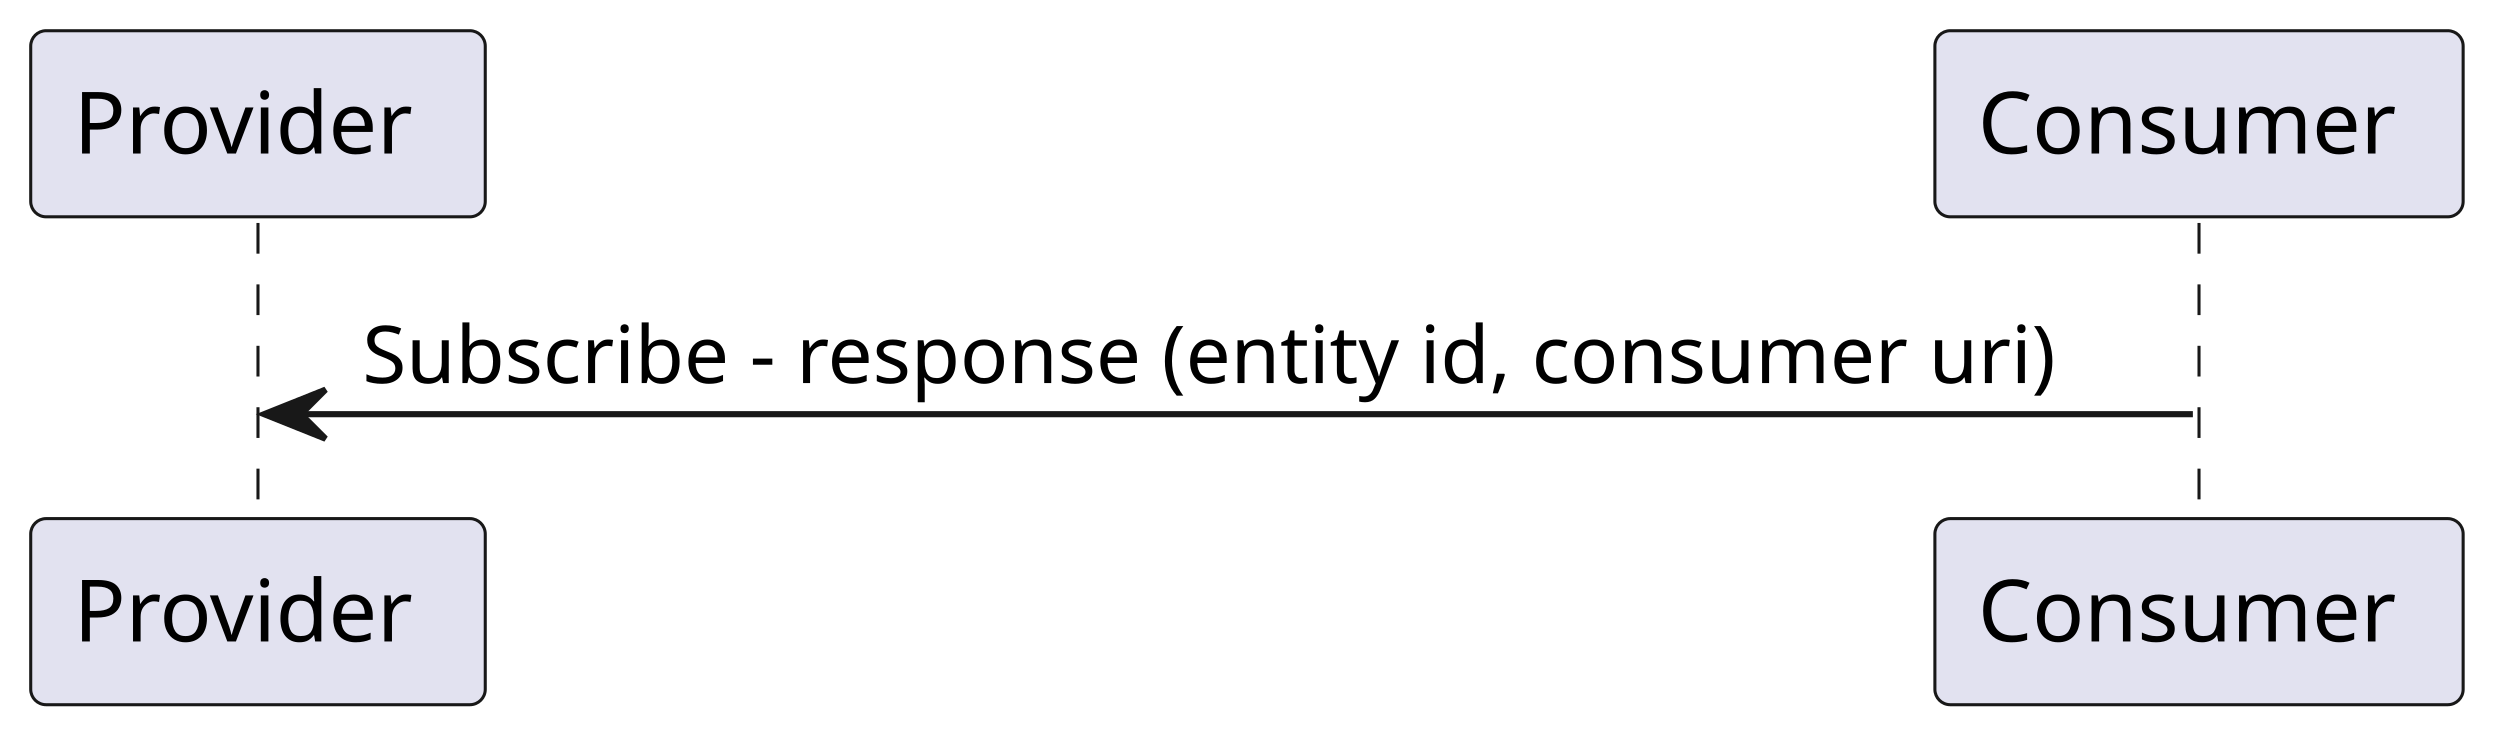
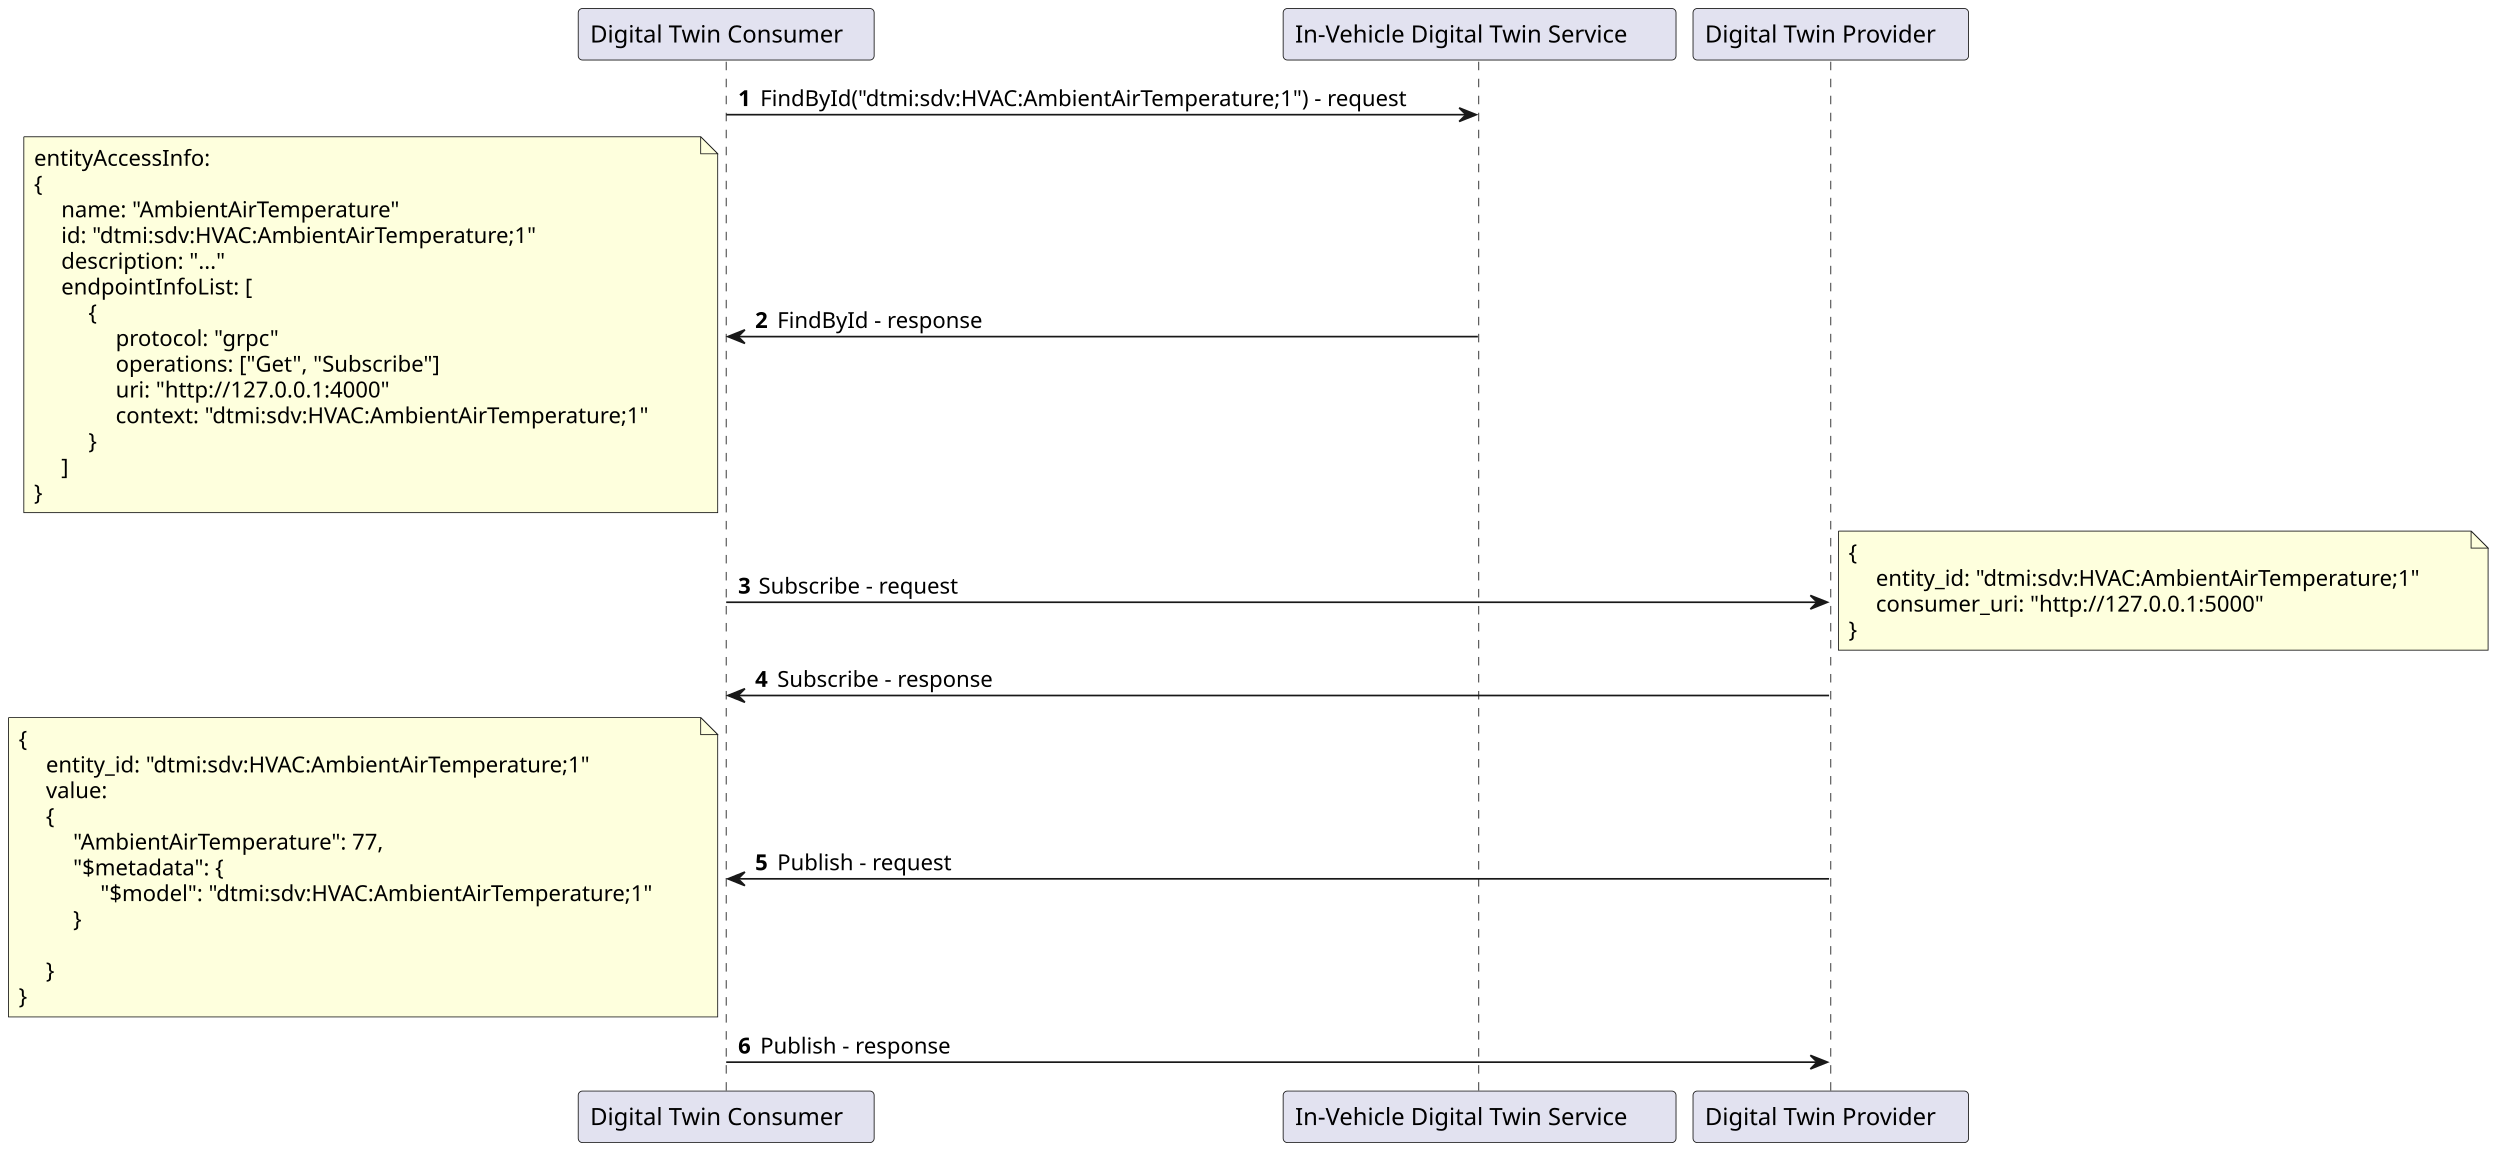
- <svg xmlns="http://www.w3.org/2000/svg" contentStyleType="text/css" height="120px" preserveAspectRatio="none" style="width:407px;height:120px;background:#FFFFFF;" version="1.1" viewBox="0 0 407 120" width="407px" zoomAndPan="magnify">
+ <svg xmlns="http://www.w3.org/2000/svg" contentStyleType="text/css" height="677px" preserveAspectRatio="none" style="width:1470px;height:677px;background:#FFFFFF;" version="1.1" viewBox="0 0 1470 677" width="1470px" zoomAndPan="magnify">
  <defs />
  <g>
-     <line style="stroke:#181818;stroke-width:0.5;stroke-dasharray:5.0,5.0;" x1="42" x2="42" y1="36.297" y2="85.43" />
-     <line style="stroke:#181818;stroke-width:0.5;stroke-dasharray:5.0,5.0;" x1="358" x2="358" y1="36.297" y2="85.43" />
-     <rect fill="#E2E2F0" height="30.297" rx="2.5" ry="2.5" style="stroke:#181818;stroke-width:0.5;" width="74" x="5" y="5" />
-     <text fill="#000000" font-family="sans-serif" font-size="14" lengthAdjust="spacing" textLength="60" x="12" y="24.995">Provider</text>
-     <rect fill="#E2E2F0" height="30.297" rx="2.5" ry="2.5" style="stroke:#181818;stroke-width:0.5;" width="74" x="5" y="84.43" />
-     <text fill="#000000" font-family="sans-serif" font-size="14" lengthAdjust="spacing" textLength="60" x="12" y="104.425">Provider</text>
-     <rect fill="#E2E2F0" height="30.297" rx="2.5" ry="2.5" style="stroke:#181818;stroke-width:0.5;" width="86" x="315" y="5" />
-     <text fill="#000000" font-family="sans-serif" font-size="14" lengthAdjust="spacing" textLength="72" x="322" y="24.995">Consumer</text>
-     <rect fill="#E2E2F0" height="30.297" rx="2.5" ry="2.5" style="stroke:#181818;stroke-width:0.5;" width="86" x="315" y="84.43" />
-     <text fill="#000000" font-family="sans-serif" font-size="14" lengthAdjust="spacing" textLength="72" x="322" y="104.425">Consumer</text>
-     <polygon fill="#181818" points="53,63.43,43,67.43,53,71.43,49,67.43" style="stroke:#181818;stroke-width:1.0;" />
-     <line style="stroke:#181818;stroke-width:1.0;" x1="47" x2="357" y1="67.43" y2="67.43" />
-     <text fill="#000000" font-family="sans-serif" font-size="13" lengthAdjust="spacing" textLength="292" x="59" y="62.364">Subscribe - response (entity id, consumer uri)</text>
+     <line style="stroke:#181818;stroke-width:0.5;stroke-dasharray:5.0,5.0;" x1="427" x2="427" y1="36.297" y2="642.547" />
+     <line style="stroke:#181818;stroke-width:0.5;stroke-dasharray:5.0,5.0;" x1="869.5" x2="869.5" y1="36.297" y2="642.547" />
+     <line style="stroke:#181818;stroke-width:0.5;stroke-dasharray:5.0,5.0;" x1="1076.5" x2="1076.5" y1="36.297" y2="642.547" />
+     <rect fill="#E2E2F0" height="30.297" rx="2.5" ry="2.5" style="stroke:#181818;stroke-width:0.5;" width="174" x="340" y="5" />
+     <text fill="#000000" font-family="sans-serif" font-size="14" lengthAdjust="spacing" textLength="160" x="347" y="24.995">Digital Twin Consumer</text>
+     <rect fill="#E2E2F0" height="30.297" rx="2.5" ry="2.5" style="stroke:#181818;stroke-width:0.5;" width="174" x="340" y="641.547" />
+     <text fill="#000000" font-family="sans-serif" font-size="14" lengthAdjust="spacing" textLength="160" x="347" y="661.542">Digital Twin Consumer</text>
+     <rect fill="#E2E2F0" height="30.297" rx="2.5" ry="2.5" style="stroke:#181818;stroke-width:0.5;" width="231" x="754.5" y="5" />
+     <text fill="#000000" font-family="sans-serif" font-size="14" lengthAdjust="spacing" textLength="217" x="761.5" y="24.995">In-Vehicle Digital Twin Service</text>
+     <rect fill="#E2E2F0" height="30.297" rx="2.5" ry="2.5" style="stroke:#181818;stroke-width:0.5;" width="231" x="754.5" y="641.547" />
+     <text fill="#000000" font-family="sans-serif" font-size="14" lengthAdjust="spacing" textLength="217" x="761.5" y="661.542">In-Vehicle Digital Twin Service</text>
+     <rect fill="#E2E2F0" height="30.297" rx="2.5" ry="2.5" style="stroke:#181818;stroke-width:0.5;" width="162" x="995.5" y="5" />
+     <text fill="#000000" font-family="sans-serif" font-size="14" lengthAdjust="spacing" textLength="148" x="1002.5" y="24.995">Digital Twin Provider</text>
+     <rect fill="#E2E2F0" height="30.297" rx="2.5" ry="2.5" style="stroke:#181818;stroke-width:0.5;" width="162" x="995.5" y="641.547" />
+     <text fill="#000000" font-family="sans-serif" font-size="14" lengthAdjust="spacing" textLength="148" x="1002.5" y="661.542">Digital Twin Provider</text>
+     <polygon fill="#181818" points="858,63.43,868,67.43,858,71.43,862,67.43" style="stroke:#181818;stroke-width:1.0;" />
+     <line style="stroke:#181818;stroke-width:1.0;" x1="427" x2="864" y1="67.43" y2="67.43" />
+     <text fill="#000000" font-family="sans-serif" font-size="13" font-weight="bold" lengthAdjust="spacing" textLength="9" x="434" y="62.364">1</text>
+     <text fill="#000000" font-family="sans-serif" font-size="13" lengthAdjust="spacing" textLength="406" x="447" y="62.364">FindById("dtmi:sdv:HVAC:AmbientAirTemperature;1") - request</text>
+     <polygon fill="#181818" points="438,193.926,428,197.926,438,201.926,434,197.926" style="stroke:#181818;stroke-width:1.0;" />
+     <line style="stroke:#181818;stroke-width:1.0;" x1="432" x2="869" y1="197.926" y2="197.926" />
+     <text fill="#000000" font-family="sans-serif" font-size="13" font-weight="bold" lengthAdjust="spacing" textLength="9" x="444" y="192.86">2</text>
+     <text fill="#000000" font-family="sans-serif" font-size="13" lengthAdjust="spacing" textLength="125" x="457" y="192.86">FindById - response</text>
+     <path d="M14,80.43 L14,301.43 L422,301.43 L422,90.43 L412,80.43 L14,80.43 " fill="#FEFFDD" style="stroke:#181818;stroke-width:0.5;" />
+     <path d="M412,80.43 L412,90.43 L422,90.43 L412,80.43 " fill="#FEFFDD" style="stroke:#181818;stroke-width:0.5;" />
+     <text fill="#000000" font-family="sans-serif" font-size="13" lengthAdjust="spacing" textLength="111" x="20" y="97.497">entityAccessInfo:</text>
+     <text fill="#000000" font-family="sans-serif" font-size="13" lengthAdjust="spacing" textLength="9" x="20" y="112.629">{</text>
+     <text fill="#000000" font-family="sans-serif" font-size="13" lengthAdjust="spacing" textLength="211" x="36" y="127.762">name: "AmbientAirTemperature"</text>
+     <text fill="#000000" font-family="sans-serif" font-size="13" lengthAdjust="spacing" textLength="301" x="36" y="142.895">id: "dtmi:sdv:HVAC:AmbientAirTemperature;1"</text>
+     <text fill="#000000" font-family="sans-serif" font-size="13" lengthAdjust="spacing" textLength="101" x="36" y="158.028">description: "..."</text>
+     <text fill="#000000" font-family="sans-serif" font-size="13" lengthAdjust="spacing" textLength="116" x="36" y="173.161">endpointInfoList: [</text>
+     <text fill="#000000" font-family="sans-serif" font-size="13" lengthAdjust="spacing" textLength="9" x="52" y="188.293">{</text>
+     <text fill="#000000" font-family="sans-serif" font-size="13" lengthAdjust="spacing" textLength="99" x="68" y="203.426">protocol: "grpc"</text>
+     <text fill="#000000" font-family="sans-serif" font-size="13" lengthAdjust="spacing" textLength="200" x="68" y="218.559">operations: ["Get", "Subscribe"]</text>
+     <text fill="#000000" font-family="sans-serif" font-size="13" lengthAdjust="spacing" textLength="171" x="68" y="233.692">uri: "http://127.0.0.1:4000"</text>
+     <text fill="#000000" font-family="sans-serif" font-size="13" lengthAdjust="spacing" textLength="339" x="68" y="248.825">context: "dtmi:sdv:HVAC:AmbientAirTemperature;1"</text>
+     <text fill="#000000" font-family="sans-serif" font-size="13" lengthAdjust="spacing" textLength="9" x="52" y="263.957">}</text>
+     <text fill="#000000" font-family="sans-serif" font-size="13" lengthAdjust="spacing" textLength="5" x="36" y="279.09">]</text>
+     <text fill="#000000" font-family="sans-serif" font-size="13" lengthAdjust="spacing" textLength="9" x="20" y="294.223">}</text>
+     <polygon fill="#181818" points="1064.5,350.121,1074.5,354.121,1064.5,358.121,1068.5,354.121" style="stroke:#181818;stroke-width:1.0;" />
+     <line style="stroke:#181818;stroke-width:1.0;" x1="427" x2="1070.5" y1="354.121" y2="354.121" />
+     <text fill="#000000" font-family="sans-serif" font-size="13" font-weight="bold" lengthAdjust="spacing" textLength="8" x="434" y="349.055">3</text>
+     <text fill="#000000" font-family="sans-serif" font-size="13" lengthAdjust="spacing" textLength="124" x="446" y="349.055">Subscribe - request</text>
+     <path d="M1081,312.289 L1081,382.289 L1463,382.289 L1463,322.289 L1453,312.289 L1081,312.289 " fill="#FEFFDD" style="stroke:#181818;stroke-width:0.5;" />
+     <path d="M1453,312.289 L1453,322.289 L1463,322.289 L1453,312.289 " fill="#FEFFDD" style="stroke:#181818;stroke-width:0.5;" />
+     <text fill="#000000" font-family="sans-serif" font-size="13" lengthAdjust="spacing" textLength="9" x="1087" y="329.356">{</text>
+     <text fill="#000000" font-family="sans-serif" font-size="13" lengthAdjust="spacing" textLength="345" x="1103" y="344.489">entity_id: "dtmi:sdv:HVAC:AmbientAirTemperature;1"</text>
+     <text fill="#000000" font-family="sans-serif" font-size="13" lengthAdjust="spacing" textLength="242" x="1103" y="359.622">consumer_uri: "http://127.0.0.1:5000"</text>
+     <text fill="#000000" font-family="sans-serif" font-size="13" lengthAdjust="spacing" textLength="9" x="1087" y="374.754">}</text>
+     <polygon fill="#181818" points="438,404.953,428,408.953,438,412.953,434,408.953" style="stroke:#181818;stroke-width:1.0;" />
+     <line style="stroke:#181818;stroke-width:1.0;" x1="432" x2="1075.5" y1="408.953" y2="408.953" />
+     <text fill="#000000" font-family="sans-serif" font-size="13" font-weight="bold" lengthAdjust="spacing" textLength="9" x="444" y="403.887">4</text>
+     <text fill="#000000" font-family="sans-serif" font-size="13" lengthAdjust="spacing" textLength="134" x="457" y="403.887">Subscribe - response</text>
+     <polygon fill="#181818" points="438,512.75,428,516.75,438,520.75,434,516.75" style="stroke:#181818;stroke-width:1.0;" />
+     <line style="stroke:#181818;stroke-width:1.0;" x1="432" x2="1075.5" y1="516.75" y2="516.75" />
+     <text fill="#000000" font-family="sans-serif" font-size="13" font-weight="bold" lengthAdjust="spacing" textLength="9" x="444" y="511.684">5</text>
+     <text fill="#000000" font-family="sans-serif" font-size="13" lengthAdjust="spacing" textLength="107" x="457" y="511.684">Publish - request</text>
+     <path d="M5,421.953 L5,597.953 L422,597.953 L422,431.953 L412,421.953 L5,421.953 " fill="#FEFFDD" style="stroke:#181818;stroke-width:0.5;" />
+     <path d="M412,421.953 L412,431.953 L422,431.953 L412,421.953 " fill="#FEFFDD" style="stroke:#181818;stroke-width:0.5;" />
+     <text fill="#000000" font-family="sans-serif" font-size="13" lengthAdjust="spacing" textLength="9" x="11" y="439.02">{</text>
+     <text fill="#000000" font-family="sans-serif" font-size="13" lengthAdjust="spacing" textLength="345" x="27" y="454.153">entity_id: "dtmi:sdv:HVAC:AmbientAirTemperature;1"</text>
+     <text fill="#000000" font-family="sans-serif" font-size="13" lengthAdjust="spacing" textLength="40" x="27" y="469.286">value:</text>
+     <text fill="#000000" font-family="sans-serif" font-size="13" lengthAdjust="spacing" textLength="9" x="27" y="484.418">{</text>
+     <text fill="#000000" font-family="sans-serif" font-size="13" lengthAdjust="spacing" textLength="194" x="43" y="499.551">"AmbientAirTemperature": 77,</text>
+     <text fill="#000000" font-family="sans-serif" font-size="13" lengthAdjust="spacing" textLength="99" x="43" y="514.684">"$metadata": {</text>
+     <text fill="#000000" font-family="sans-serif" font-size="13" lengthAdjust="spacing" textLength="348" x="59" y="529.817">"$model": "dtmi:sdv:HVAC:AmbientAirTemperature;1"</text>
+     <text fill="#000000" font-family="sans-serif" font-size="13" lengthAdjust="spacing" textLength="9" x="43" y="544.95">}</text>
+     <text fill="#000000" font-family="sans-serif" font-size="13" lengthAdjust="spacing" textLength="4" x="11" y="560.082"> </text>
+     <text fill="#000000" font-family="sans-serif" font-size="13" lengthAdjust="spacing" textLength="9" x="27" y="575.215">}</text>
+     <text fill="#000000" font-family="sans-serif" font-size="13" lengthAdjust="spacing" textLength="9" x="11" y="590.348">}</text>
+     <polygon fill="#181818" points="1064.5,620.547,1074.5,624.547,1064.5,628.547,1068.5,624.547" style="stroke:#181818;stroke-width:1.0;" />
+     <line style="stroke:#181818;stroke-width:1.0;" x1="427" x2="1070.5" y1="624.547" y2="624.547" />
+     <text fill="#000000" font-family="sans-serif" font-size="13" font-weight="bold" lengthAdjust="spacing" textLength="9" x="434" y="619.481">6</text>
+     <text fill="#000000" font-family="sans-serif" font-size="13" lengthAdjust="spacing" textLength="117" x="447" y="619.481">Publish - response</text>
  </g>
</svg>
